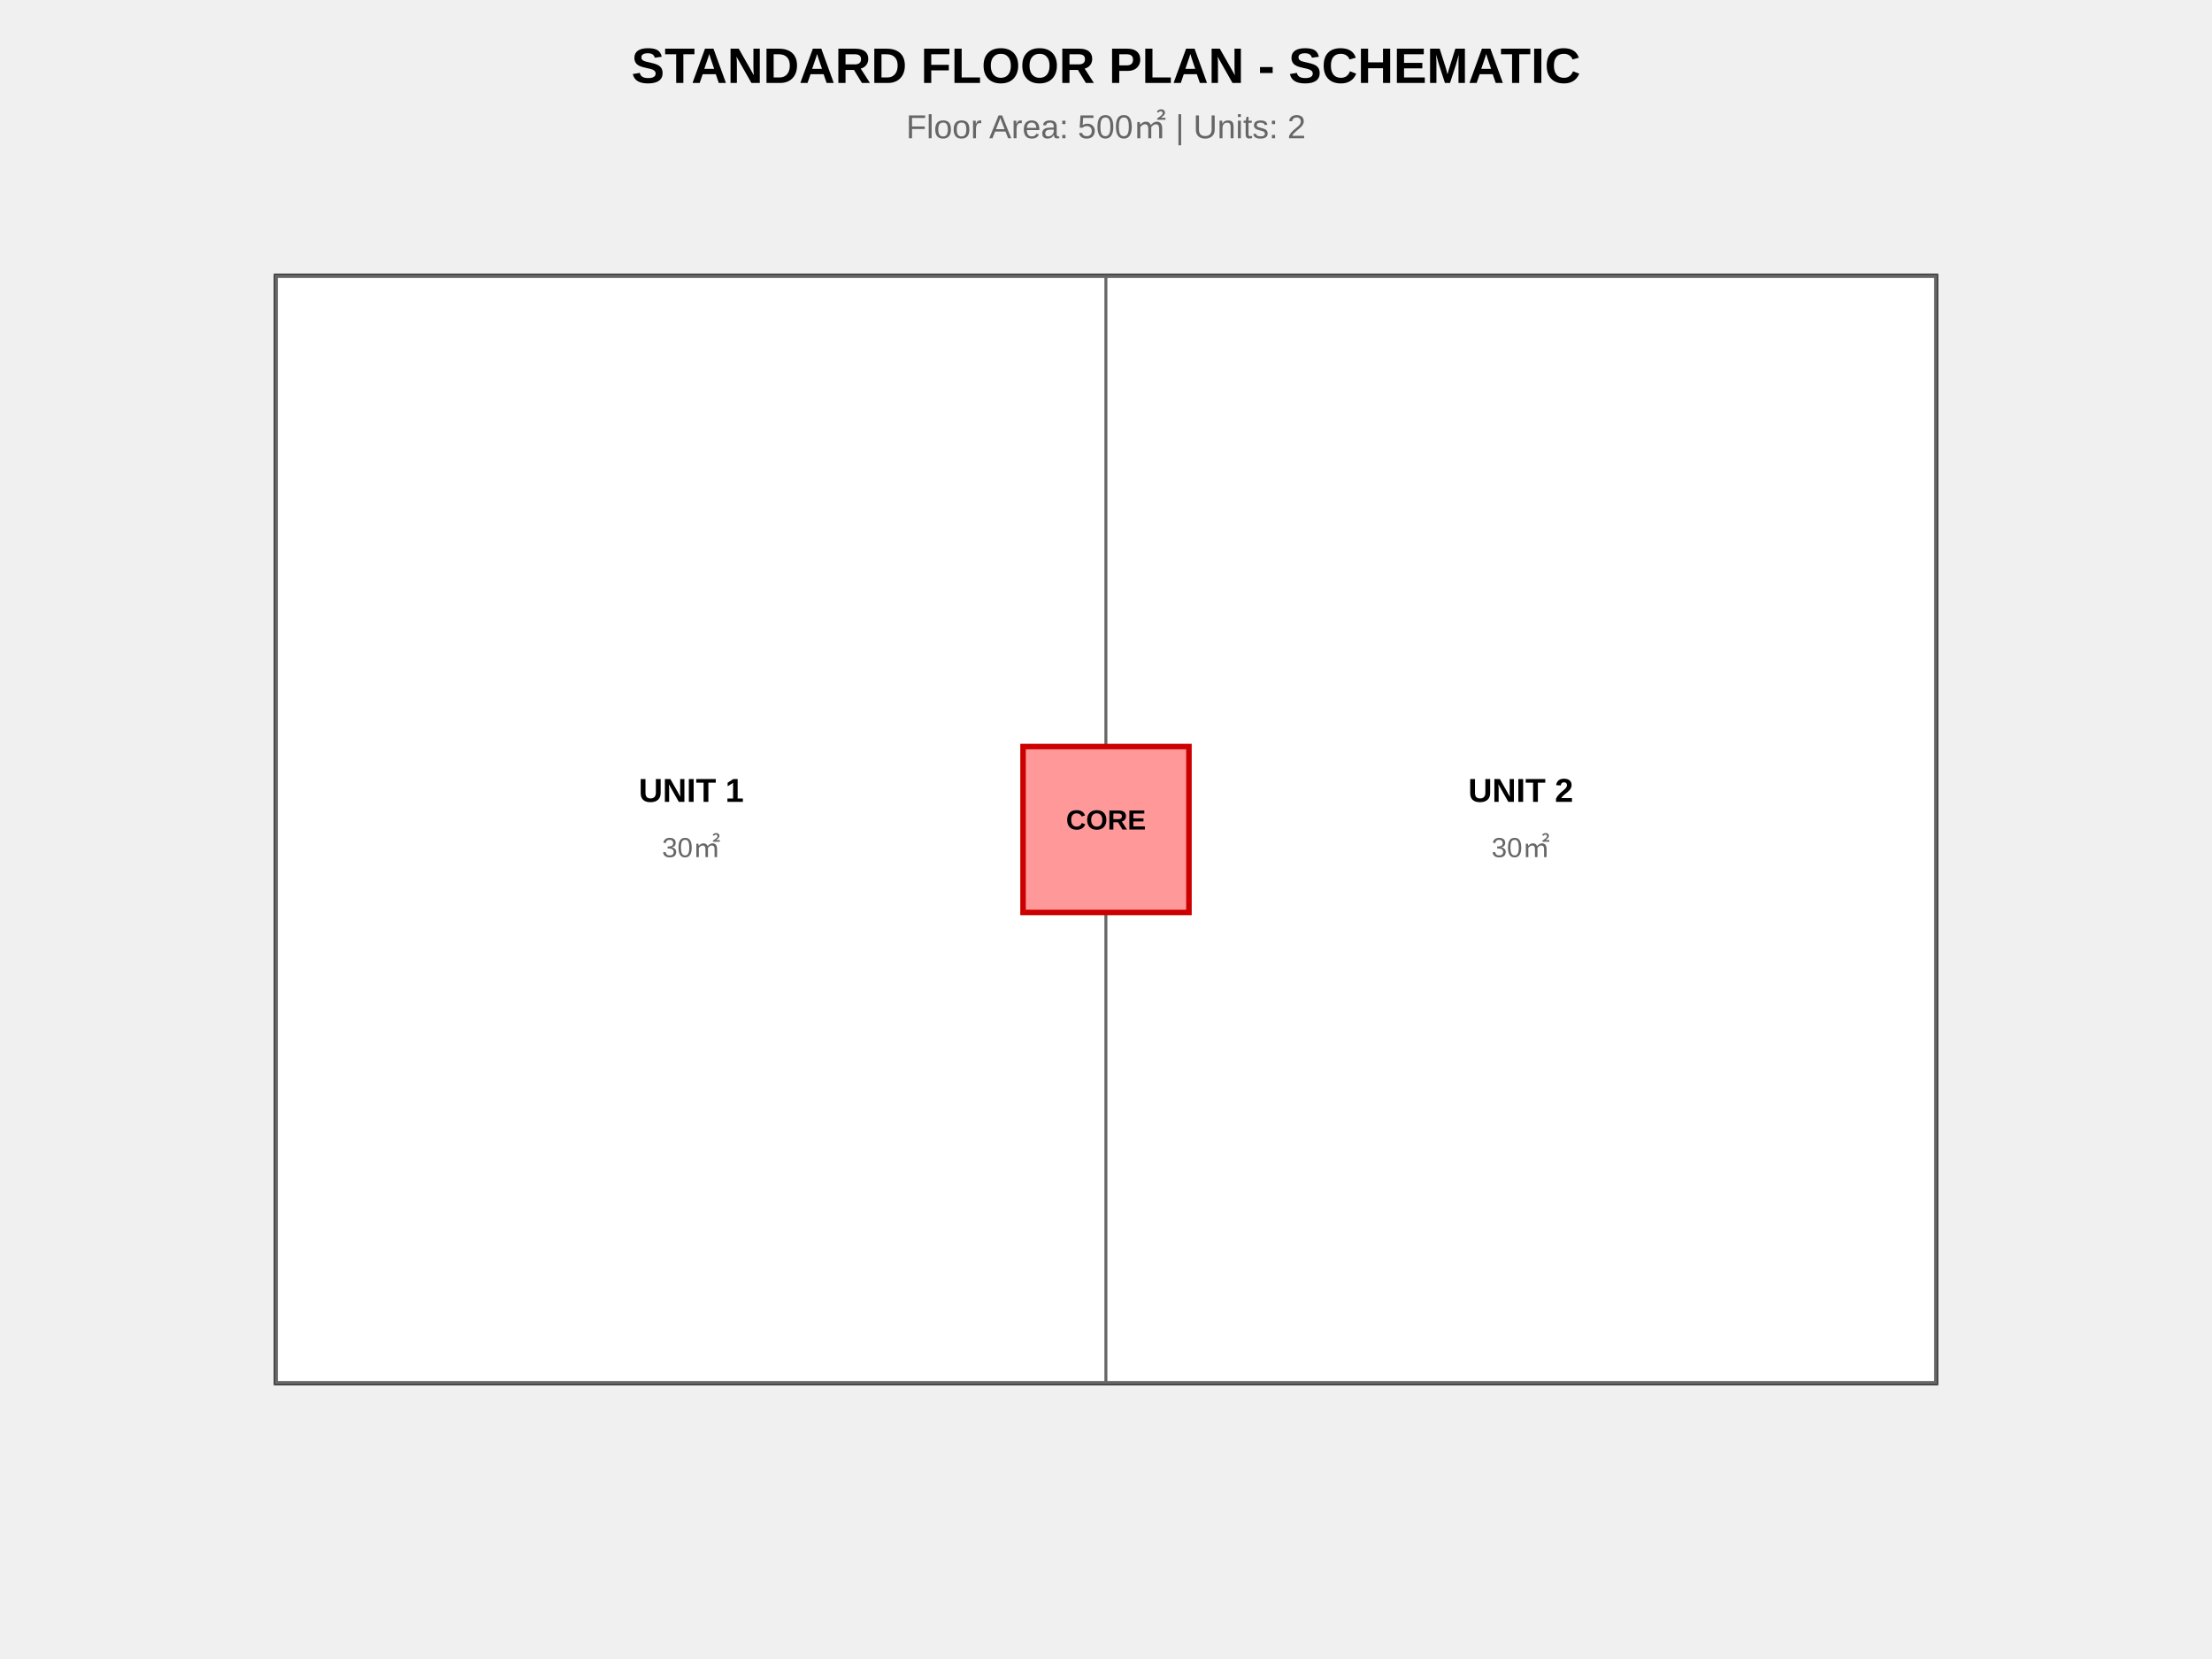
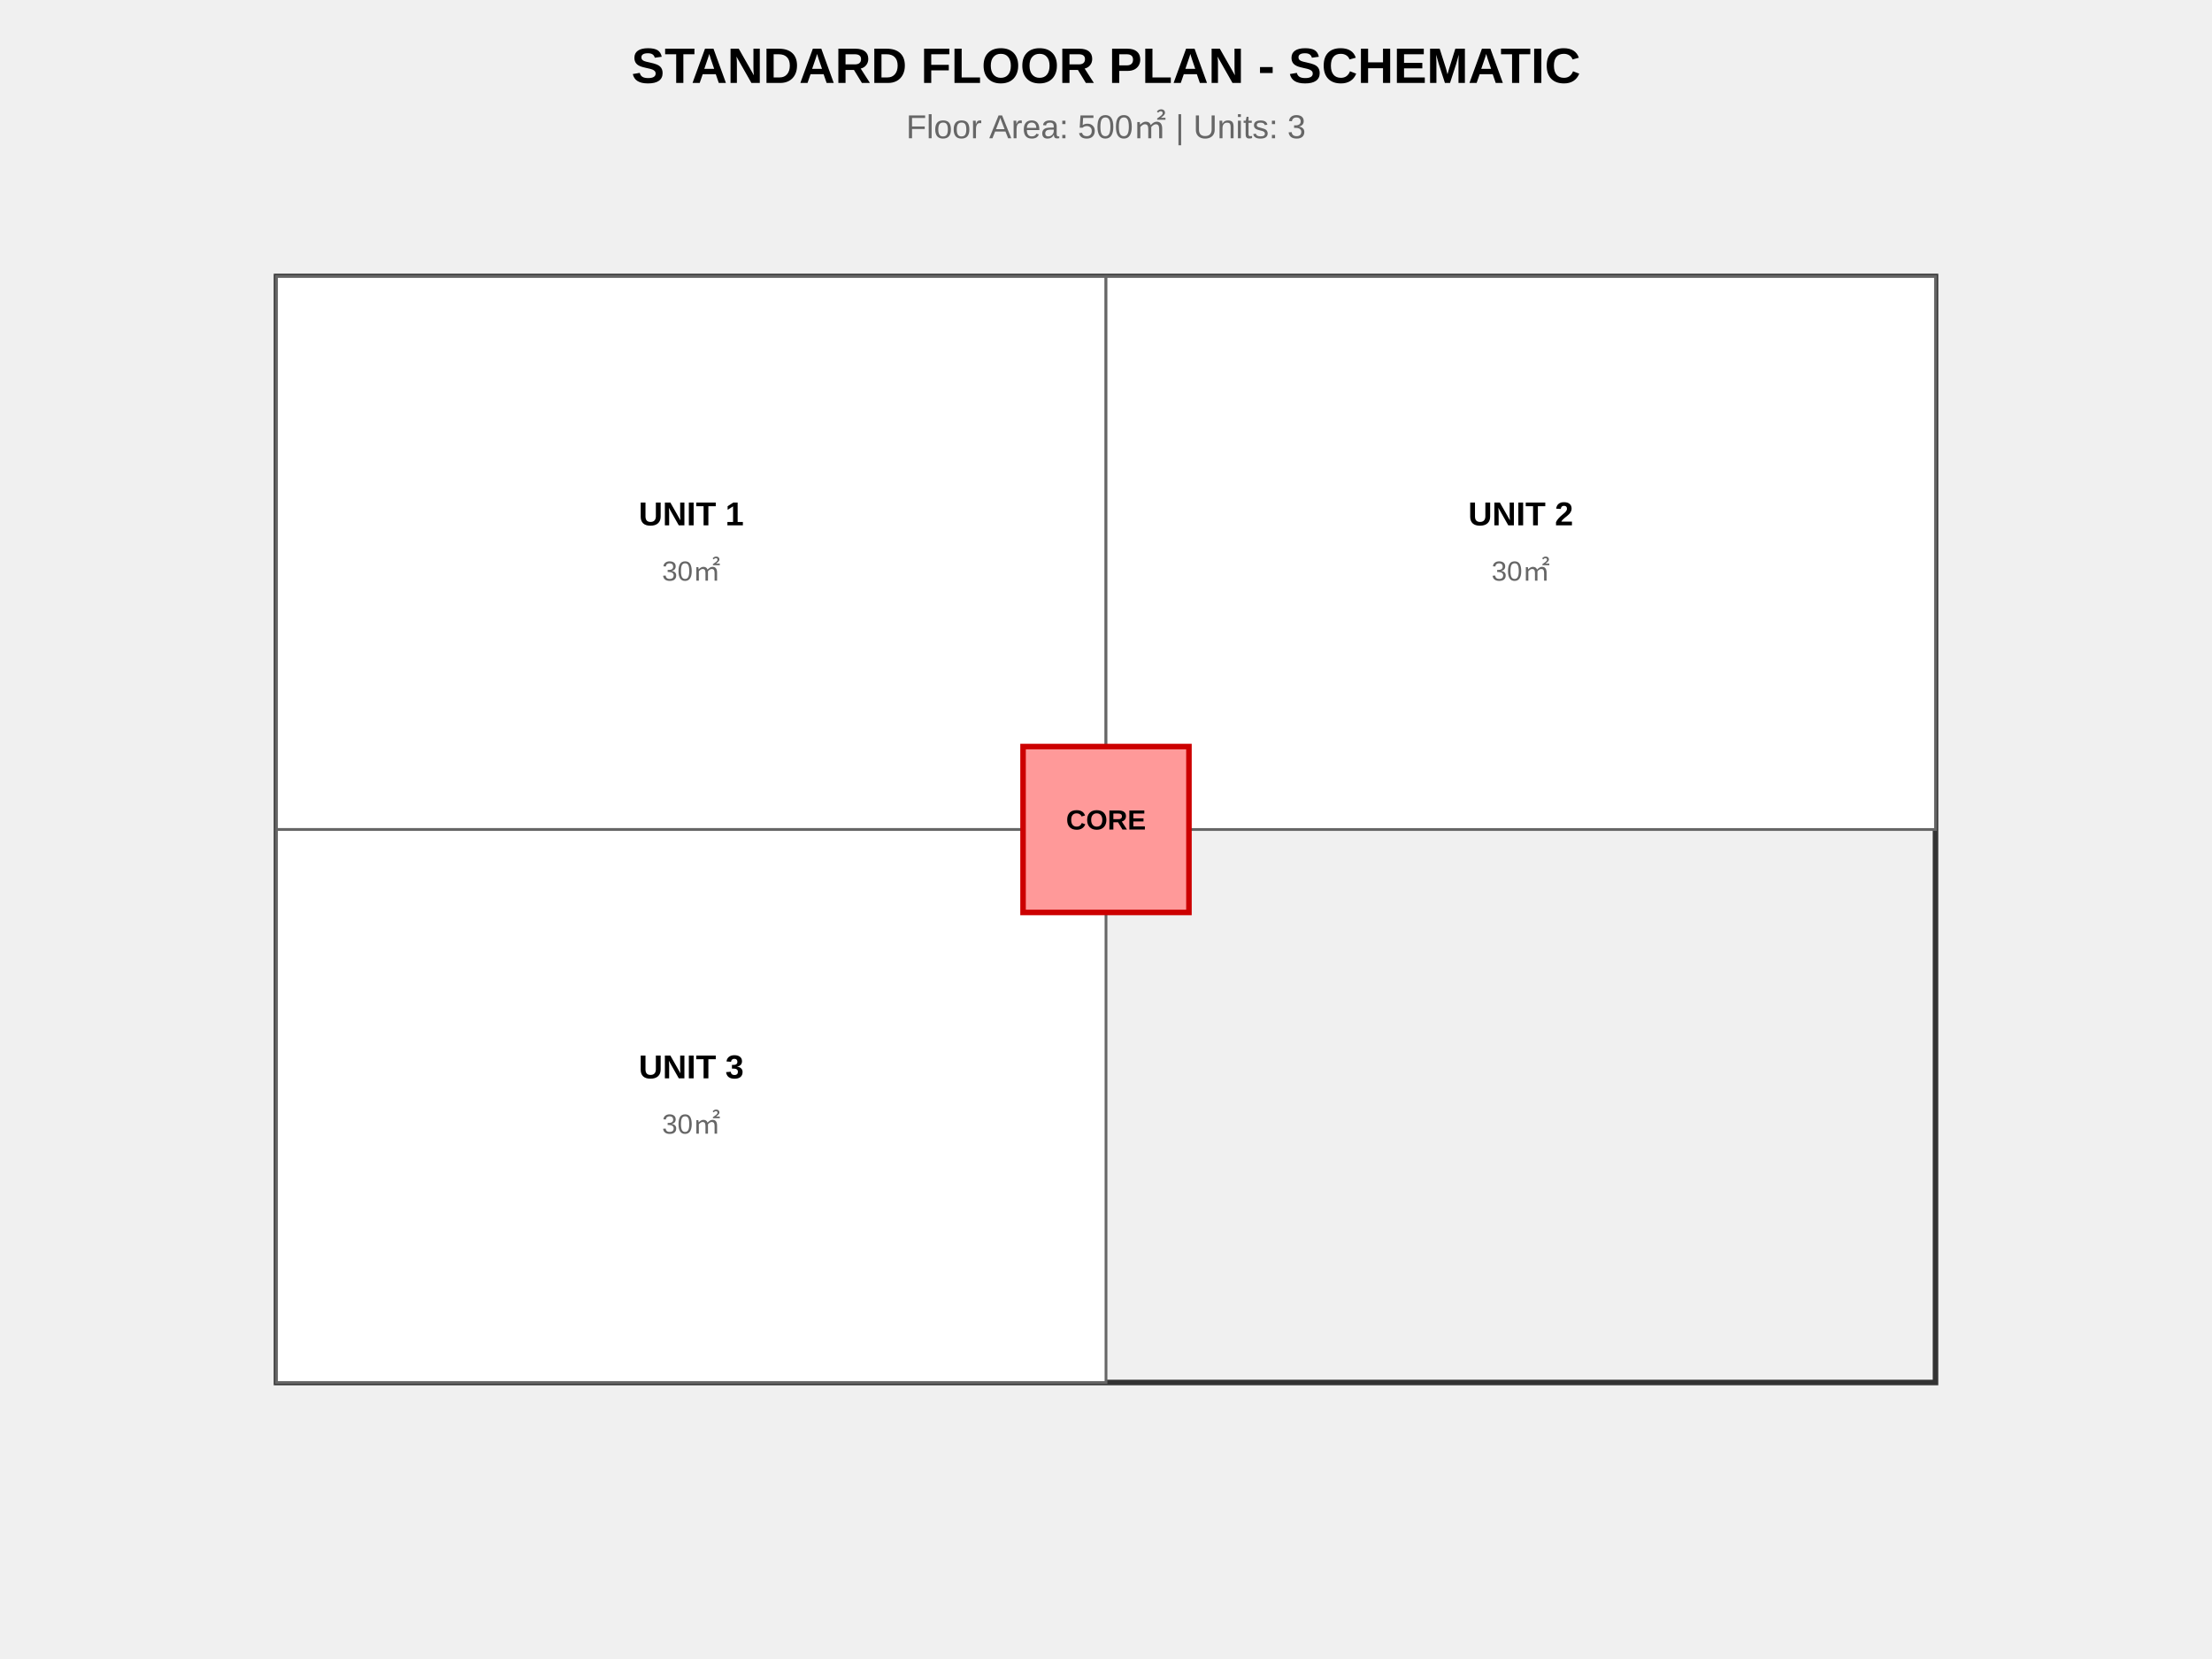
<svg xmlns="http://www.w3.org/2000/svg" width="800" height="600" viewBox="0 0 800 600">
  <defs>
    <style>
            text { font-family: Arial, sans-serif; }
            .title { font-size: 16px; font-weight: bold; }
            .label { font-size: 12px; }
            .small { font-size: 10px; fill: #666; }
        </style>
  </defs>
  <text x="400" y="30" font-size="18" font-family="Arial" fill="black" text-anchor="middle" font-weight="bold">STANDARD FLOOR PLAN - SCHEMATIC</text>
-   <text x="400" y="50" font-size="12" font-family="Arial" fill="#666" text-anchor="middle" font-weight="normal">Floor Area: 500㎡ | Units: 2</text>
+   <text x="400" y="50" font-size="12" font-family="Arial" fill="#666" text-anchor="middle" font-weight="normal">Floor Area: 500㎡ | Units: 3</text>
  <rect x="100" y="100" width="600" height="400" fill="#f0f0f0" stroke="#333" stroke-width="2" opacity="1.0" />
-   <rect x="100.0" y="100.0" width="300.0" height="400.0" fill="white" stroke="#666" stroke-width="1" opacity="1.0" />
-   <text x="250.0" y="290.0" font-size="12" font-family="Arial" fill="black" text-anchor="middle" font-weight="bold">UNIT 1</text>
-   <text x="250.0" y="310.0" font-size="10" font-family="Arial" fill="#666" text-anchor="middle" font-weight="normal">30㎡</text>
-   <rect x="400.0" y="100.0" width="300.0" height="400.0" fill="white" stroke="#666" stroke-width="1" opacity="1.0" />
-   <text x="550.0" y="290.0" font-size="12" font-family="Arial" fill="black" text-anchor="middle" font-weight="bold">UNIT 2</text>
-   <text x="550.0" y="310.0" font-size="10" font-family="Arial" fill="#666" text-anchor="middle" font-weight="normal">30㎡</text>
+   <rect x="100.0" y="100.0" width="300.0" height="200.0" fill="white" stroke="#666" stroke-width="1" opacity="1.0" />
+   <text x="250.0" y="190.0" font-size="12" font-family="Arial" fill="black" text-anchor="middle" font-weight="bold">UNIT 1</text>
+   <text x="250.0" y="210.0" font-size="10" font-family="Arial" fill="#666" text-anchor="middle" font-weight="normal">30㎡</text>
+   <rect x="400.0" y="100.0" width="300.0" height="200.0" fill="white" stroke="#666" stroke-width="1" opacity="1.0" />
+   <text x="550.0" y="190.0" font-size="12" font-family="Arial" fill="black" text-anchor="middle" font-weight="bold">UNIT 2</text>
+   <text x="550.0" y="210.0" font-size="10" font-family="Arial" fill="#666" text-anchor="middle" font-weight="normal">30㎡</text>
+   <rect x="100.0" y="300.0" width="300.0" height="200.0" fill="white" stroke="#666" stroke-width="1" opacity="1.0" />
+   <text x="250.0" y="390.0" font-size="12" font-family="Arial" fill="black" text-anchor="middle" font-weight="bold">UNIT 3</text>
+   <text x="250.0" y="410.0" font-size="10" font-family="Arial" fill="#666" text-anchor="middle" font-weight="normal">30㎡</text>
  <rect x="370.0" y="270.0" width="60" height="60" fill="#ff9999" stroke="#cc0000" stroke-width="2" opacity="1.0" />
  <text x="400.0" y="300.0" font-size="10" font-family="Arial" fill="black" text-anchor="middle" font-weight="bold">CORE</text>
</svg>
